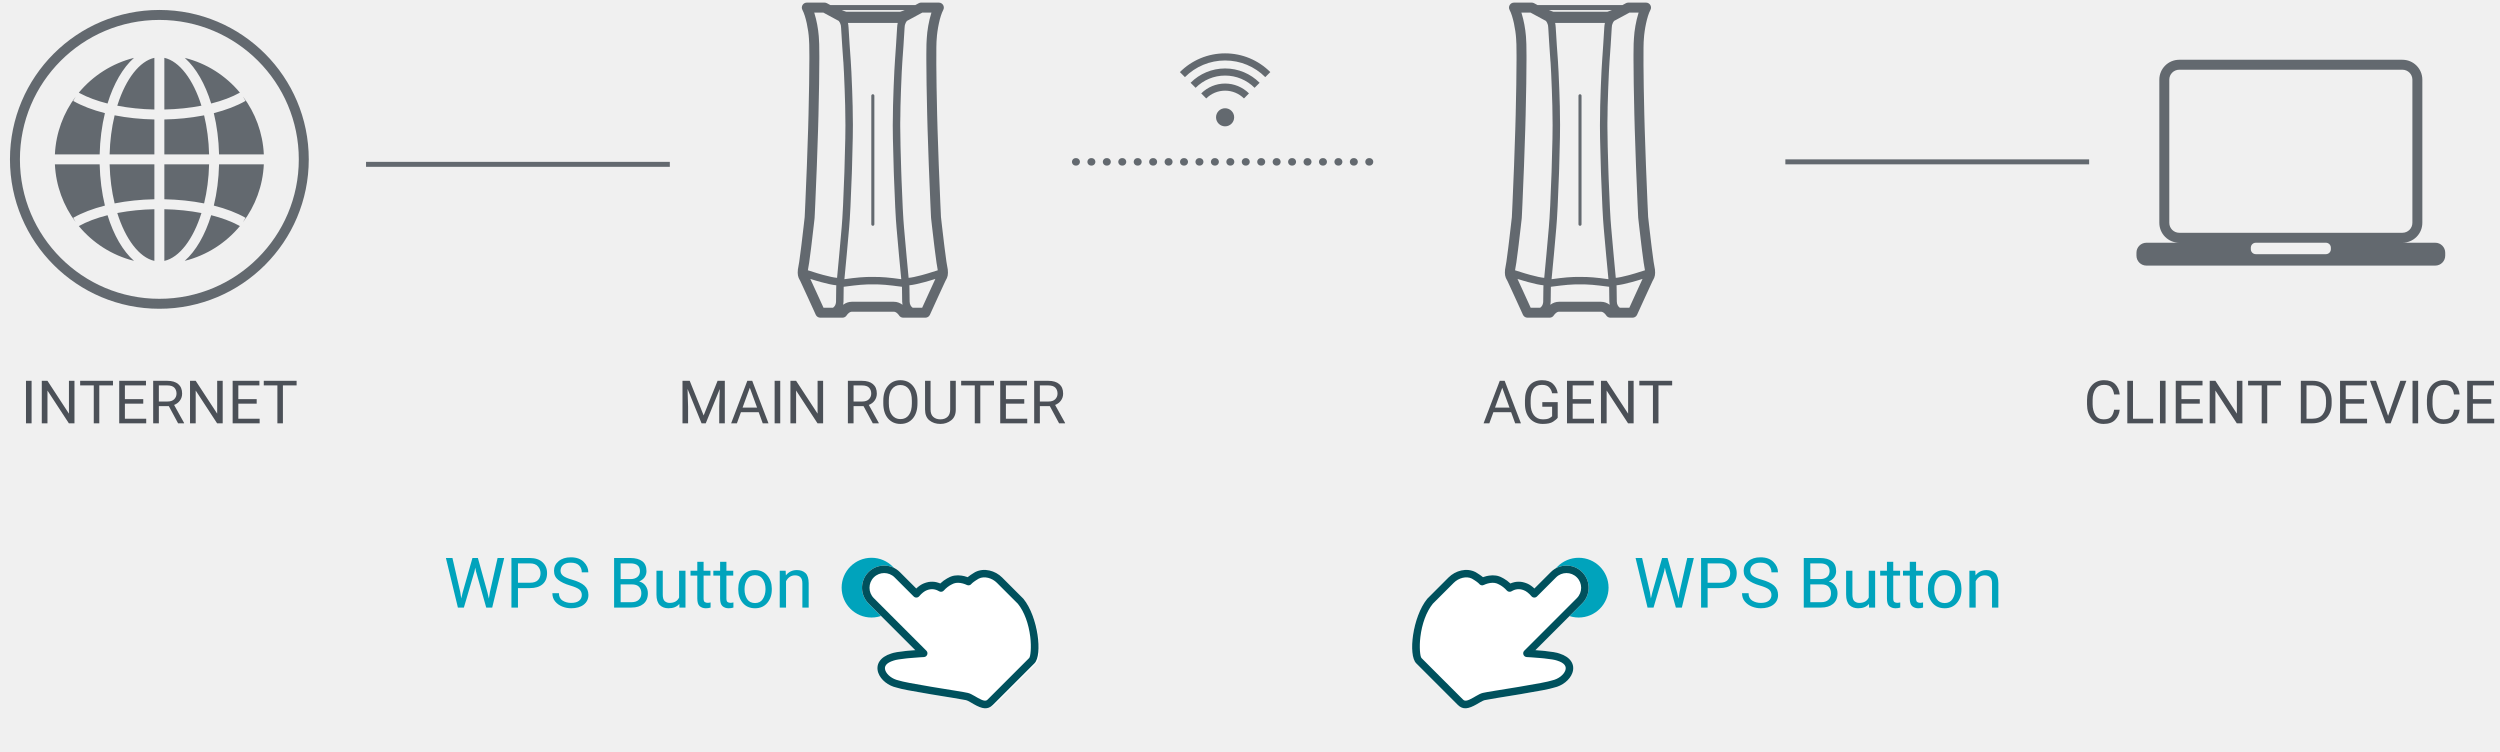
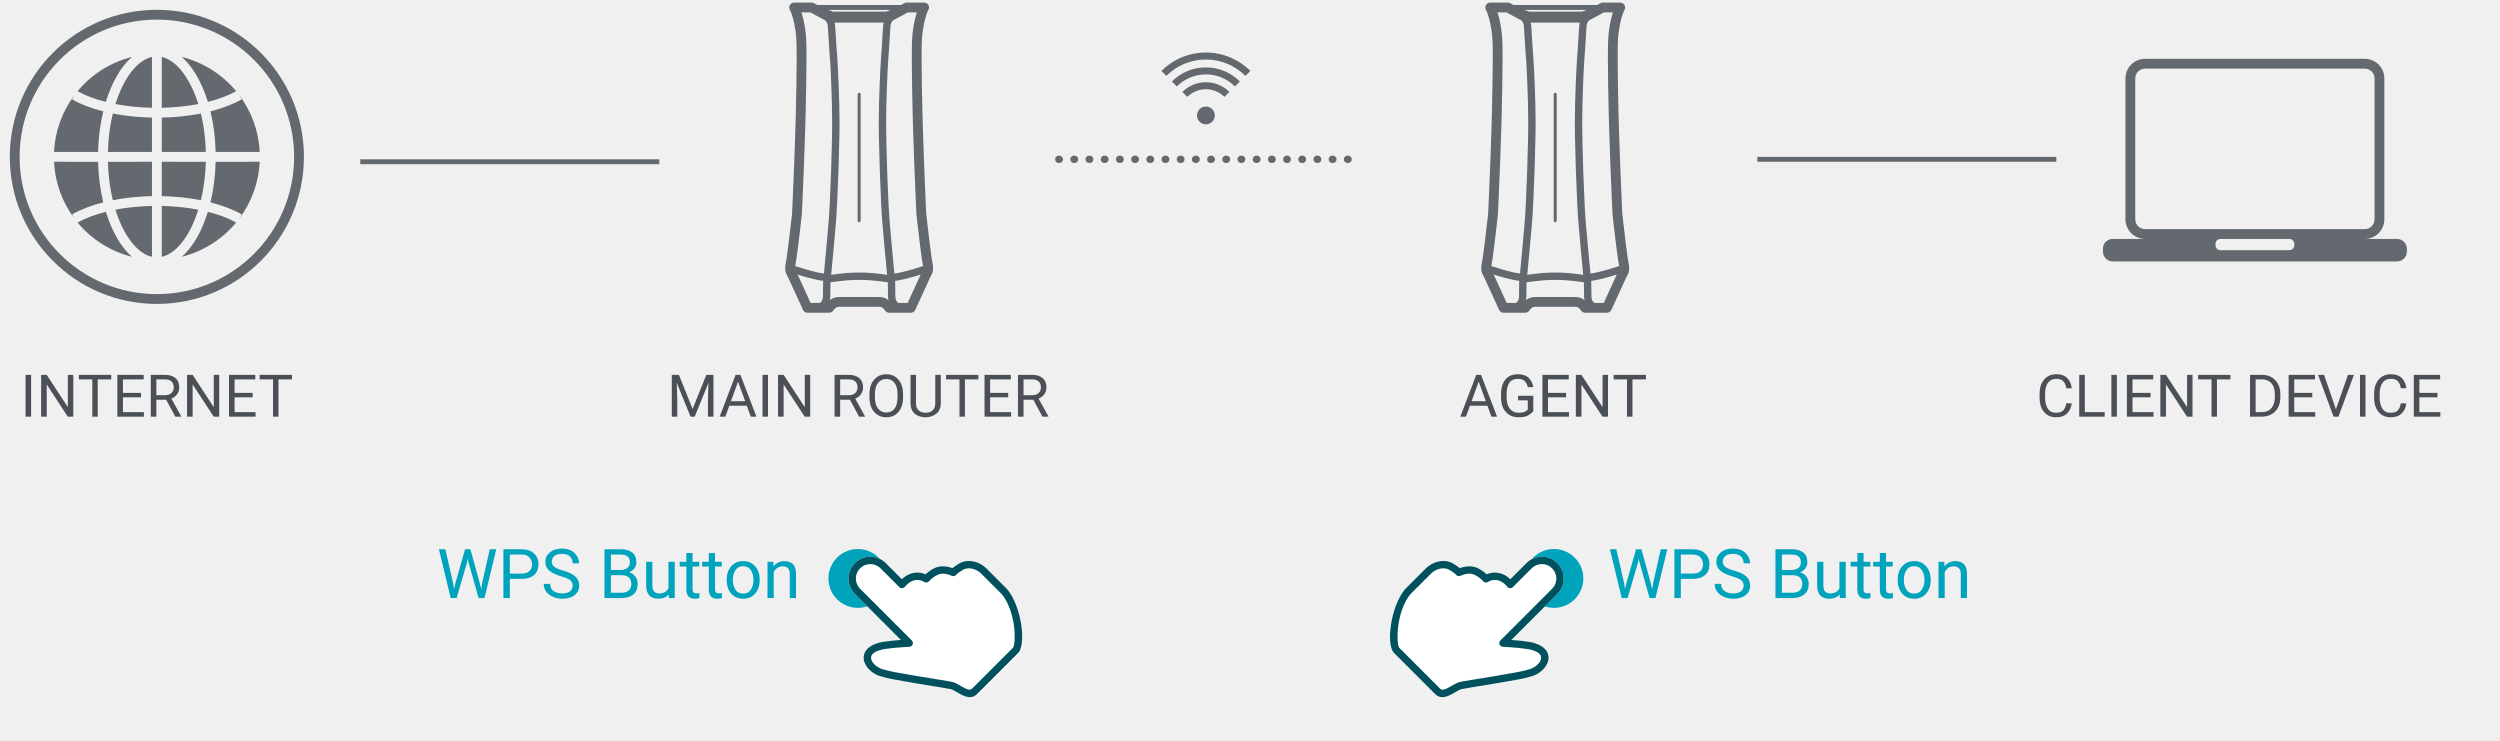
- <svg xmlns="http://www.w3.org/2000/svg" width="502px" height="151px" viewBox="0 0 502 151" version="1.1">
+ <svg xmlns="http://www.w3.org/2000/svg" width="510px" height="151px" viewBox="0 0 510 151" version="1.1">
  <g id="Setup-Wizard" stroke="none" stroke-width="1" fill="none" fill-rule="evenodd">
    <g id="00-setup-wizard_020-agent-mode_020-setup-via-wps_010-step-2" transform="translate(-469, -271)">
      <g id="content" transform="translate(270, 120)">
        <g id="pict_agent_mode_wps_client_wired" transform="translate(199, 151)">
          <text id="Client-Device" font-family="Roboto-Regular, Roboto" font-size="12" font-weight="normal" fill="#4B5057">
-             <tspan x="418.372" y="85">CLIENT DEVICE</tspan>
+             <tspan x="415.372" y="85">CLIENT DEVICE</tspan>
          </text>
          <g id="ico_notebook" transform="translate(428, 1)" fill="#63696F" fill-rule="nonzero">
            <path d="M24.963,47.741 C24.411,47.741 23.963,48.188 23.963,48.741 L23.963,49.037 C23.963,49.589 24.411,50.037 24.963,50.037 L39.037,50.037 C39.589,50.037 40.037,49.589 40.037,49.037 L40.037,48.741 C40.037,48.188 39.589,47.741 39.037,47.741 L24.963,47.741 Z M54.407,13 L9.593,13 C8.488,13 7.593,13.895 7.593,15 L7.593,43.741 C7.593,44.845 8.488,45.741 9.593,45.741 L54.407,45.741 C55.512,45.741 56.407,44.845 56.407,43.741 L56.407,15 C56.407,13.895 55.512,13 54.407,13 Z M61,47.741 C62.105,47.741 63,48.636 63,49.741 L63,50.333 C63,51.438 62.105,52.333 61,52.333 L3,52.333 C1.895,52.333 1,51.438 1,50.333 L1,49.741 C1,48.636 1.895,47.741 3,47.741 L9.593,47.741 C7.383,47.741 5.593,45.95 5.593,43.741 L5.593,15 C5.593,12.791 7.383,11 9.593,11 L54.407,11 C56.617,11 58.407,12.791 58.407,15 L58.407,43.741 C58.407,45.95 56.617,47.741 54.407,47.741 L61,47.741 Z" id="Combined-Shape" />
          </g>
          <line x1="359" y1="32.5" x2="419" y2="32.5" id="Line" stroke="#63696F" stroke-linecap="square" />
          <g id="ico_router_wreq_130be" transform="translate(143, 0)" fill="#63696F" fill-rule="nonzero">
            <path d="M22.571,0.524 C22.737,0.524 22.9,0.566 23.046,0.645 L23.746,1.023 L40.783,1.023 L41.485,0.645 C41.595,0.585 41.714,0.547 41.837,0.532 L41.961,0.524 L45.523,0.524 C46.281,0.524 46.763,1.334 46.403,2 C45.726,3.251 45.188,6.016 45.09,7.808 C44.956,8.85 44.989,15.285 45.179,23.027 C45.202,23.954 45.228,24.914 45.257,25.902 C45.326,28.234 45.41,30.694 45.507,33.231 C45.604,35.785 45.708,38.279 45.812,40.612 C45.834,41.102 45.855,41.564 45.875,41.994 L45.913,42.813 C45.931,43.201 45.944,43.472 45.946,43.553 C45.955,43.635 45.972,43.791 45.997,44.008 C46.037,44.37 46.083,44.774 46.132,45.209 C46.274,46.451 46.42,47.693 46.561,48.851 C46.599,49.166 46.637,49.471 46.673,49.766 C46.956,52.029 47.181,53.585 47.274,53.895 L47.31,54.074 C47.422,55.102 47.301,55.631 46.925,56.259 C46.878,56.338 46.861,56.367 46.843,56.405 C46.767,56.553 46.178,57.832 45.299,59.757 L45.289,59.777 C44.947,60.527 44.58,61.331 44.213,62.135 C44.006,62.591 44.006,62.591 43.859,62.912 C43.832,62.972 43.811,63.018 43.795,63.052 L43.76,63.13 C43.743,63.167 43.737,63.18 43.725,63.207 C43.563,63.563 43.207,63.792 42.815,63.792 L38.367,63.792 C38.017,63.792 37.692,63.609 37.511,63.309 C37.466,63.234 37.349,63.081 37.184,62.929 C36.946,62.71 36.707,62.594 36.485,62.594 L28.043,62.594 C27.823,62.594 27.585,62.709 27.348,62.928 C27.183,63.08 27.066,63.233 27.02,63.309 C26.84,63.609 26.515,63.792 26.164,63.792 L21.716,63.792 C21.324,63.792 20.969,63.563 20.806,63.207 C20.794,63.18 20.788,63.167 20.771,63.13 L20.736,63.052 C20.72,63.018 20.699,62.972 20.672,62.912 C20.526,62.591 20.526,62.591 20.318,62.135 C19.952,61.331 19.585,60.527 19.242,59.777 C19.237,59.767 19.237,59.767 19.233,59.757 C18.353,57.832 17.765,56.553 17.687,56.402 C17.672,56.373 17.655,56.342 17.614,56.275 L17.606,56.261 C17.23,55.636 17.109,55.104 17.218,54.077 L17.255,53.895 C17.348,53.585 17.573,52.029 17.855,49.766 C17.892,49.471 17.93,49.166 17.968,48.851 C18.109,47.693 18.254,46.451 18.396,45.209 C18.446,44.774 18.491,44.37 18.532,44.008 C18.556,43.791 18.573,43.635 18.578,43.614 C18.585,43.474 18.598,43.205 18.616,42.821 C18.646,42.18 18.68,41.449 18.716,40.639 C18.819,38.327 18.923,35.852 19.02,33.317 C19.118,30.75 19.203,28.261 19.272,25.902 C19.301,24.914 19.327,23.954 19.35,23.027 C19.457,18.7 19.515,14.751 19.52,11.926 L19.52,11.138 C19.516,9.377 19.488,8.165 19.435,7.736 C19.338,5.995 18.804,3.248 18.128,2 C17.768,1.334 18.25,0.524 19.008,0.524 L22.571,0.524 Z M19.71,56.006 L19.811,56.221 C20.083,56.808 20.503,57.724 21.052,58.926 C21.056,58.936 21.056,58.936 21.061,58.946 C21.404,59.697 21.771,60.501 22.138,61.306 C22.253,61.559 22.305,61.671 22.352,61.776 L22.359,61.792 L24.268,61.792 C24.593,61.569 24.811,61.217 24.864,60.73 L24.875,60.56 C24.88,60.14 24.88,60.14 24.893,59.187 L24.895,59.004 C24.907,58.146 24.907,58.126 24.911,57.798 C24.914,57.661 24.919,57.481 24.927,57.285 C24.183,57.218 23.152,56.995 21.886,56.65 C21.543,56.556 21.187,56.454 20.821,56.346 C20.45,56.236 20.078,56.122 19.71,56.006 Z M44.82,56.005 L44.404,56.136 C44.173,56.207 43.941,56.277 43.709,56.346 C43.343,56.454 42.987,56.556 42.644,56.65 C41.379,56.995 40.348,57.217 39.602,57.285 C39.611,57.481 39.616,57.662 39.619,57.801 C39.623,58.148 39.623,58.148 39.637,59.187 L39.639,59.366 C39.65,60.142 39.65,60.168 39.655,60.549 C39.671,61.133 39.9,61.542 40.262,61.792 L42.172,61.792 L42.179,61.776 C42.217,61.692 42.258,61.603 42.331,61.442 L42.394,61.306 C42.76,60.501 43.127,59.697 43.47,58.946 L43.48,58.926 C44.103,57.562 44.56,56.566 44.82,56.005 Z M32.372,57.106 L32.264,57.109 C32.228,57.11 32.192,57.111 32.157,57.112 L32.156,57.106 L32.072,57.104 C31.765,57.099 31.441,57.103 31.101,57.115 C30.249,57.145 29.34,57.223 28.364,57.339 C27.901,57.394 26.586,57.575 26.414,57.585 C26.414,57.674 26.412,57.754 26.411,57.821 C26.41,57.886 26.41,57.939 26.409,57.988 L26.408,58.086 C26.405,58.269 26.402,58.492 26.393,59.207 L26.391,59.386 C26.385,59.829 26.382,60.028 26.38,60.192 L26.378,60.312 C26.377,60.392 26.376,60.476 26.375,60.59 C26.369,60.803 26.346,61.005 26.308,61.196 C26.813,60.82 27.392,60.594 28.043,60.594 L36.485,60.594 C37.138,60.594 37.718,60.82 38.224,61.197 C38.185,61.003 38.161,60.797 38.155,60.58 C38.154,60.496 38.153,60.429 38.153,60.367 L38.15,60.19 C38.148,60.008 38.145,59.779 38.137,59.207 L38.135,59.024 C38.124,58.166 38.123,58.146 38.119,57.824 C38.118,57.756 38.116,57.675 38.113,57.585 L38.127,57.586 C38.008,57.584 36.64,57.395 36.166,57.339 C35.19,57.223 34.281,57.145 33.429,57.115 C33.058,57.102 32.705,57.099 32.372,57.106 Z M37.267,4.605 L27.261,4.605 L27.278,4.659 C27.296,4.731 27.311,4.811 27.325,4.9 L27.344,5.041 C27.368,5.224 27.382,5.402 27.39,5.527 C27.393,5.58 27.393,5.58 27.408,5.816 C27.427,6.131 27.427,6.131 27.454,6.577 C27.502,7.364 27.551,8.151 27.598,8.886 C27.606,9.017 27.606,9.017 27.614,9.148 C27.719,10.796 27.809,12.087 27.832,12.228 C27.908,13.205 28.013,15.457 28.097,17.697 L28.126,18.485 C28.2,20.574 28.251,22.518 28.237,23.244 C28.308,25.035 28.224,29.388 28.08,33.847 L28.046,34.877 C27.887,39.509 27.671,44.052 27.504,45.752 C27.463,46.209 27.409,46.82 27.345,47.543 C27.237,48.765 27.129,49.965 27.028,51.089 C27.016,51.212 27.016,51.212 27.005,51.335 C26.783,53.783 26.639,55.327 26.557,56.062 C26.918,56.014 27.738,55.903 28.187,55.849 C29.201,55.729 30.149,55.647 31.049,55.616 C31.475,55.601 31.882,55.598 32.267,55.608 L32.103,55.613 C32.535,55.598 32.995,55.599 33.482,55.616 C34.381,55.647 35.329,55.729 36.343,55.849 C36.793,55.903 37.613,56.014 37.975,56.062 C37.891,55.33 37.747,53.785 37.525,51.335 C37.514,51.212 37.514,51.212 37.503,51.089 C37.401,49.965 37.294,48.765 37.185,47.543 C37.121,46.82 37.067,46.209 37.027,45.76 C36.866,44.119 36.659,39.844 36.503,35.397 L36.467,34.369 C36.313,29.738 36.22,25.126 36.293,23.288 C36.278,22.495 36.337,20.337 36.42,18.087 L36.45,17.291 C36.534,15.168 36.634,13.096 36.712,12.133 C36.721,12.087 36.811,10.796 36.916,9.148 C36.918,9.116 36.92,9.091 36.921,9.071 L36.928,8.964 L36.933,8.886 C36.979,8.151 37.028,7.364 37.076,6.577 C37.103,6.131 37.103,6.131 37.123,5.816 C37.137,5.58 37.137,5.58 37.14,5.526 C37.148,5.402 37.163,5.224 37.186,5.041 C37.208,4.866 37.232,4.726 37.267,4.605 Z M44.038,2.524 L42.212,2.524 L39.1,4.207 C38.921,4.437 38.799,4.679 38.738,4.93 L38.699,5.046 C38.706,5.031 38.688,5.12 38.674,5.23 C38.656,5.375 38.643,5.525 38.637,5.618 C38.634,5.67 38.634,5.67 38.62,5.907 C38.601,6.222 38.601,6.222 38.573,6.669 C38.525,7.457 38.476,8.245 38.43,8.981 C38.427,9.014 38.426,9.038 38.425,9.059 L38.418,9.166 L38.413,9.244 C38.282,11.298 38.214,12.277 38.194,12.344 C38.122,13.27 38.022,15.392 37.94,17.548 L37.91,18.356 C37.833,20.503 37.779,22.539 37.792,23.303 C37.779,23.645 37.771,24.085 37.768,24.603 L37.768,25.437 C37.777,27.71 37.856,31.011 37.967,34.319 L38.002,35.341 L38.032,36.168 C38.183,40.282 38.372,44.107 38.521,45.62 C38.561,46.077 38.615,46.687 38.679,47.411 C38.788,48.632 38.895,49.831 38.997,50.953 C39.008,51.077 39.008,51.077 39.019,51.2 C39.212,53.33 39.374,55.055 39.449,55.792 C40.026,55.743 40.89,55.563 41.954,55.282 L42.249,55.202 C42.581,55.112 42.927,55.013 43.283,54.908 C43.962,54.707 44.646,54.491 45.301,54.276 L45.307,54.273 L45.296,54.22 C45.162,53.601 44.975,52.29 44.728,50.33 L44.689,50.013 C44.652,49.717 44.614,49.41 44.575,49.093 C44.434,47.929 44.287,46.682 44.145,45.435 C44.095,44.999 44.05,44.594 44.009,44.23 C43.985,44.012 43.967,43.856 43.953,43.712 C43.946,43.569 43.933,43.296 43.915,42.907 C43.884,42.259 43.851,41.519 43.814,40.701 C43.71,38.364 43.606,35.866 43.508,33.307 C43.411,30.765 43.327,28.299 43.258,25.961 C43.229,24.969 43.202,24.007 43.179,23.076 C43.073,18.758 43.015,14.888 43.009,12.08 L43.008,11.015 C43.013,9.255 43.043,8.056 43.099,7.627 C43.176,6.191 43.503,4.218 44,2.641 L44.038,2.524 Z M22.319,2.524 L20.493,2.524 L20.529,2.634 C20.986,4.081 21.298,5.854 21.404,7.222 L21.426,7.556 C21.486,8.038 21.518,9.363 21.521,11.281 L21.521,11.819 C21.518,14.671 21.459,18.656 21.349,23.076 C21.326,24.007 21.3,24.969 21.271,25.961 C21.202,28.326 21.116,30.821 21.018,33.393 C20.921,35.933 20.818,38.412 20.714,40.729 C20.677,41.54 20.644,42.273 20.613,42.915 C20.595,43.301 20.582,43.57 20.57,43.772 C20.561,43.856 20.544,44.012 20.52,44.23 C20.479,44.594 20.433,44.999 20.383,45.435 C20.241,46.682 20.095,47.929 19.953,49.093 C19.915,49.41 19.877,49.717 19.84,50.013 C19.566,52.21 19.363,53.648 19.221,54.274 C19.884,54.491 20.568,54.707 21.247,54.908 C21.603,55.013 21.949,55.112 22.281,55.202 C23.482,55.53 24.453,55.738 25.081,55.792 C25.156,55.051 25.319,53.328 25.511,51.2 C25.523,51.077 25.523,51.077 25.534,50.953 C25.635,49.831 25.743,48.632 25.851,47.411 C25.915,46.687 25.969,46.077 26.01,45.613 C26.346,42.207 26.885,27.019 26.738,23.26 C26.766,21.68 26.489,14.311 26.35,12.44 C26.347,12.425 26.344,12.405 26.34,12.378 L26.329,12.279 C26.29,11.904 26.225,10.941 26.117,9.244 C26.109,9.112 26.109,9.112 26.101,8.981 L26.029,7.844 C26.005,7.457 25.981,7.063 25.957,6.669 C25.93,6.222 25.93,6.222 25.91,5.907 C25.896,5.67 25.896,5.67 25.893,5.619 C25.887,5.525 25.875,5.375 25.856,5.23 C25.842,5.12 25.825,5.031 25.831,5.046 L25.793,4.93 C25.731,4.68 25.61,4.437 25.431,4.208 L22.319,2.524 Z M32.265,18.919 C32.433,18.919 32.573,19.057 32.573,19.225 L32.573,45.032 C32.573,45.178 32.47,45.3 32.335,45.332 L32.265,45.34 C32.097,45.34 31.957,45.202 31.957,45.032 L31.957,19.225 C31.957,19.057 32.097,18.919 32.265,18.919 Z M38.677,2.023 L26.023,2.023 L26.157,2.076 C26.244,2.11 26.32,2.139 26.375,2.16 L26.441,2.185 C26.555,2.228 26.655,2.264 26.735,2.292 L26.871,2.337 C26.925,2.354 26.957,2.362 26.963,2.362 L37.737,2.362 C37.753,2.362 37.955,2.3 38.259,2.185 C38.307,2.167 38.412,2.126 38.543,2.076 L38.677,2.023 Z" id="Combined-Shape" />
          </g>
          <text id="Main-Router" font-family="Roboto-Regular, Roboto" font-size="12" font-weight="normal" fill="#4B5057">
            <tspan x="136.059" y="85">MAIN ROUTER</tspan>
          </text>
          <text id="Agent-(WNRFQQ-112BE)" font-family="Roboto-Regular, Roboto" font-size="12" font-weight="normal" fill="#4B5057">
            <tspan x="297.731" y="85">AGENT</tspan>
          </text>
          <g id="Group-7" transform="translate(89, 109)" fill="#00A3BC">
            <g id="ico_wps_button" transform="translate(80, 3)">
              <rect id="Rectangle" x="0" y="0" width="12" height="12" rx="6" />
            </g>
            <text id="WPS-Button" font-family="Roboto-Medium, Roboto" font-size="14" font-weight="400">
              <tspan x="0.119" y="13">WPS Button</tspan>
            </text>
          </g>
          <g id="Group-7" transform="translate(311, 109)" fill="#00A3BC">
            <g id="ico_wps_button" transform="translate(0, 3)">
              <rect id="Rectangle" x="0" y="0" width="12" height="12" rx="6" />
            </g>
            <text id="WPS-Button" font-family="Roboto-Medium, Roboto" font-size="14" font-weight="400">
              <tspan x="17" y="13">WPS Button</tspan>
            </text>
          </g>
          <g id="ico_hand_right" transform="translate(165, 102)">
            <path d="M26.243,10.7 C26.243,8.657 24.587,7 22.543,7 C20.5,7 18.844,8.657 18.844,10.7 L18.844,25.624 C18.844,25.624 15.181,22.309 13.89,21.713 C10.053,19.701 9.159,23.761 10.748,26.22 C11.766,28.231 18.148,36.748 18.844,37.891 C19.539,39.033 19.452,42.013 21.327,42.013 L33.147,42.013 C34.525,42.013 39.479,37.021 40,31.956 L40,26.003 C40,24.531 39.181,22.669 37.46,22.105 C35.903,21.7 35.381,21.8 35.381,21.8 C35.381,21.8 34.708,19.609 32.886,19.118 C32.104,18.845 31.259,18.77 30.564,18.813 C30.365,18 29.844,16.982 28.578,16.433 C27.907,16.113 26.963,16.063 26.243,16.128 C26.243,15.244 26.243,10.7 26.243,10.7 Z" id="Stroke-1" fill="#FFFFFF" transform="translate(25, 24.5063) rotate(-45) translate(-25, -24.5063)" />
            <g id="Group" fill-rule="nonzero">
              <path d="M21.59,5.79 C24.047,5.79 26.039,7.782 26.039,10.24 L26.039,14.895 L26.1,14.896 C26.68,14.917 27.236,15.011 27.699,15.189 L27.922,15.284 C29.018,15.76 29.739,16.559 30.131,17.529 L30.156,17.594 L30.221,17.595 C30.772,17.613 31.327,17.695 31.831,17.839 L32.127,17.933 C33.019,18.174 33.739,18.736 34.306,19.505 C34.551,19.838 34.743,20.169 34.887,20.47 L34.942,20.591 L35.057,20.601 C35.427,20.639 35.896,20.722 36.482,20.866 L36.74,20.932 C38.636,21.553 39.796,23.543 39.796,25.542 L39.792,31.573 C39.314,36.218 34.54,42.302 32.193,42.302 L20.373,42.302 C18.914,42.302 18.282,41.357 17.772,39.468 C17.746,39.37 17.655,39.025 17.63,38.929 L17.627,38.92 L17.625,38.907 L17.58,38.741 C17.448,38.256 17.354,37.993 17.249,37.82 C17.103,37.58 16.651,36.938 15.803,35.758 C15.808,35.765 15.203,34.927 14.555,34.028 L14.312,33.689 C13.865,33.069 13.431,32.466 13.195,32.136 C13.172,32.104 13.155,32.081 13.141,32.061 L13.067,31.958 L13.013,31.882 C10.857,28.867 9.568,26.973 9.165,26.167 C8.244,24.742 8.026,22.84 8.652,21.51 C9.418,19.883 11.176,19.483 13.25,20.572 C13.785,20.818 14.597,21.403 15.663,22.266 C15.79,22.369 15.92,22.475 16.052,22.584 C16.588,23.027 17.141,23.501 17.68,23.974 L17.139,23.504 L17.14,10.24 C17.14,7.852 19.02,5.904 21.38,5.795 L21.59,5.79 Z" id="Stroke-1" fill="#FFFFFF" transform="translate(24.0461, 24.0461) rotate(-45) translate(-24.0461, -24.0461)" />
              <path d="M21.59,5.79 C24.047,5.79 26.039,7.782 26.039,10.24 L26.039,14.895 L26.1,14.896 C26.68,14.917 27.236,15.011 27.699,15.189 L27.922,15.284 C29.018,15.76 29.739,16.559 30.131,17.529 L30.156,17.594 L30.221,17.595 C30.772,17.613 31.327,17.695 31.831,17.839 L32.127,17.933 C33.019,18.174 33.739,18.736 34.306,19.505 C34.551,19.838 34.743,20.169 34.887,20.47 L34.942,20.591 L35.057,20.601 C35.427,20.639 35.896,20.722 36.482,20.866 L36.74,20.932 C38.636,21.553 39.796,23.543 39.796,25.542 L39.792,31.573 C39.314,36.218 34.54,42.302 32.193,42.302 L20.373,42.302 C18.914,42.302 18.282,41.357 17.772,39.468 C17.746,39.37 17.655,39.025 17.63,38.929 L17.627,38.92 L17.625,38.907 L17.58,38.741 C17.448,38.256 17.354,37.993 17.249,37.82 C17.103,37.58 16.651,36.938 15.803,35.758 C15.808,35.765 15.203,34.927 14.555,34.028 L14.312,33.689 C13.865,33.069 13.431,32.466 13.195,32.136 C13.172,32.104 13.155,32.081 13.141,32.061 L13.067,31.958 L13.013,31.882 C10.857,28.867 9.568,26.973 9.165,26.167 C8.244,24.742 8.026,22.84 8.652,21.51 C9.418,19.883 11.176,19.483 13.25,20.572 C13.785,20.818 14.597,21.403 15.663,22.266 C15.79,22.369 15.92,22.475 16.052,22.584 C16.588,23.027 17.141,23.501 17.68,23.974 L17.139,23.504 L17.14,10.24 C17.14,7.852 19.02,5.904 21.38,5.795 L21.59,5.79 Z M19.092,38.591 C19.126,38.719 19.198,38.995 19.22,39.077 C19.565,40.353 19.865,40.802 20.373,40.802 L32.193,40.802 C32.595,40.802 34.072,39.59 35.351,37.961 C36.97,35.897 38.08,33.554 38.296,31.496 L38.296,25.542 C38.296,24.141 37.488,22.756 36.318,22.37 C35.366,22.123 34.796,22.058 34.538,22.081 C34.536,22.082 34.536,22.082 34.568,22.076 C34.192,22.148 33.823,21.925 33.711,21.56 C33.693,21.501 33.647,21.378 33.573,21.213 C33.447,20.933 33.288,20.653 33.098,20.395 C32.717,19.878 32.263,19.524 31.685,19.366 C31.06,19.147 30.33,19.06 29.656,19.101 C29.294,19.123 28.968,18.883 28.882,18.531 C28.678,17.698 28.189,17.035 27.301,16.649 C26.843,16.431 26.087,16.349 25.356,16.414 C24.917,16.454 24.539,16.108 24.539,15.667 L24.539,10.24 C24.539,8.611 23.219,7.29 21.59,7.29 C19.96,7.29 18.64,8.61 18.64,10.24 L18.64,25.163 C18.64,25.814 17.869,26.156 17.386,25.72 C17.251,25.597 17.009,25.381 16.691,25.102 C16.162,24.637 15.619,24.173 15.096,23.741 C14.968,23.634 14.842,23.531 14.719,23.432 C13.754,22.65 13.002,22.109 12.588,21.917 C11.182,21.18 10.38,21.363 10.009,22.149 C9.616,22.984 9.772,24.343 10.464,25.421 C10.855,26.194 12.141,28.084 14.233,31.01 C14.256,31.041 14.273,31.065 14.287,31.085 L14.361,31.188 L14.414,31.263 C15.036,32.131 17.029,34.894 17.021,34.882 C17.904,36.111 18.354,36.751 18.53,37.04 C18.752,37.404 18.884,37.797 19.083,38.553 L19.075,38.528 L19.081,38.55 L19.092,38.591 Z" id="Stroke-1" fill="#00515D" transform="translate(24.0461, 24.0461) rotate(-45) translate(-24.0461, -24.0461)" />
            </g>
          </g>
          <g id="ico_hand_left" transform="translate(277, 102)" fill-rule="nonzero">
            <g id="Group" transform="translate(26.0461, 24.0461) scale(-1, 1) translate(-26.0461, -24.0461)translate(2, 0)">
              <path d="M21.59,5.79 C24.047,5.79 26.039,7.782 26.039,10.24 L26.039,14.895 L26.1,14.896 C26.68,14.917 27.236,15.011 27.699,15.189 L27.922,15.284 C29.018,15.76 29.739,16.559 30.131,17.529 L30.156,17.594 L30.221,17.595 C30.772,17.613 31.327,17.695 31.831,17.839 L32.127,17.933 C33.019,18.174 33.739,18.736 34.306,19.505 C34.551,19.838 34.743,20.169 34.887,20.47 L34.942,20.591 L35.057,20.601 C35.427,20.639 35.896,20.722 36.482,20.866 L36.74,20.932 C38.636,21.553 39.796,23.543 39.796,25.542 L39.792,31.573 C39.314,36.218 34.54,42.302 32.193,42.302 L20.373,42.302 C18.914,42.302 18.282,41.357 17.772,39.468 C17.746,39.37 17.655,39.025 17.63,38.929 L17.627,38.92 L17.625,38.907 L17.58,38.741 C17.448,38.256 17.354,37.993 17.249,37.82 C17.103,37.58 16.651,36.938 15.803,35.758 C15.808,35.765 15.203,34.927 14.555,34.028 L14.312,33.689 C13.865,33.069 13.431,32.466 13.195,32.136 C13.172,32.104 13.155,32.081 13.141,32.061 L13.067,31.958 L13.013,31.882 C10.857,28.867 9.568,26.973 9.165,26.167 C8.244,24.742 8.026,22.84 8.652,21.51 C9.418,19.883 11.176,19.483 13.25,20.572 C13.785,20.818 14.597,21.403 15.663,22.266 C15.79,22.369 15.92,22.475 16.052,22.584 C16.588,23.027 17.141,23.501 17.68,23.974 L17.139,23.504 L17.14,10.24 C17.14,7.852 19.02,5.904 21.38,5.795 L21.59,5.79 Z" id="Stroke-1" fill="#FFFFFF" transform="translate(24.0461, 24.0461) rotate(-45) translate(-24.0461, -24.0461)" />
              <path d="M21.59,5.79 C24.047,5.79 26.039,7.782 26.039,10.24 L26.039,14.895 L26.1,14.896 C26.68,14.917 27.236,15.011 27.699,15.189 L27.922,15.284 C29.018,15.76 29.739,16.559 30.131,17.529 L30.156,17.594 L30.221,17.595 C30.772,17.613 31.327,17.695 31.831,17.839 L32.127,17.933 C33.019,18.174 33.739,18.736 34.306,19.505 C34.551,19.838 34.743,20.169 34.887,20.47 L34.942,20.591 L35.057,20.601 C35.427,20.639 35.896,20.722 36.482,20.866 L36.74,20.932 C38.636,21.553 39.796,23.543 39.796,25.542 L39.792,31.573 C39.314,36.218 34.54,42.302 32.193,42.302 L20.373,42.302 C18.914,42.302 18.282,41.357 17.772,39.468 C17.746,39.37 17.655,39.025 17.63,38.929 L17.627,38.92 L17.625,38.907 L17.58,38.741 C17.448,38.256 17.354,37.993 17.249,37.82 C17.103,37.58 16.651,36.938 15.803,35.758 C15.808,35.765 15.203,34.927 14.555,34.028 L14.312,33.689 C13.865,33.069 13.431,32.466 13.195,32.136 C13.172,32.104 13.155,32.081 13.141,32.061 L13.067,31.958 L13.013,31.882 C10.857,28.867 9.568,26.973 9.165,26.167 C8.244,24.742 8.026,22.84 8.652,21.51 C9.418,19.883 11.176,19.483 13.25,20.572 C13.785,20.818 14.597,21.403 15.663,22.266 C15.79,22.369 15.92,22.475 16.052,22.584 C16.588,23.027 17.141,23.501 17.68,23.974 L17.139,23.504 L17.14,10.24 C17.14,7.852 19.02,5.904 21.38,5.795 L21.59,5.79 Z M19.092,38.591 C19.126,38.719 19.198,38.995 19.22,39.077 C19.565,40.353 19.865,40.802 20.373,40.802 L32.193,40.802 C32.595,40.802 34.072,39.59 35.351,37.961 C36.97,35.897 38.08,33.554 38.296,31.496 L38.296,25.542 C38.296,24.141 37.488,22.756 36.318,22.37 C35.366,22.123 34.796,22.058 34.538,22.081 C34.536,22.082 34.536,22.082 34.568,22.076 C34.192,22.148 33.823,21.925 33.711,21.56 C33.693,21.501 33.647,21.378 33.573,21.213 C33.447,20.933 33.288,20.653 33.098,20.395 C32.717,19.878 32.263,19.524 31.685,19.366 C31.06,19.147 30.33,19.06 29.656,19.101 C29.294,19.123 28.968,18.883 28.882,18.531 C28.678,17.698 28.189,17.035 27.301,16.649 C26.843,16.431 26.087,16.349 25.356,16.414 C24.917,16.454 24.539,16.108 24.539,15.667 L24.539,10.24 C24.539,8.611 23.219,7.29 21.59,7.29 C19.96,7.29 18.64,8.61 18.64,10.24 L18.64,25.163 C18.64,25.814 17.869,26.156 17.386,25.72 C17.251,25.597 17.009,25.381 16.691,25.102 C16.162,24.637 15.619,24.173 15.096,23.741 C14.968,23.634 14.842,23.531 14.719,23.432 C13.754,22.65 13.002,22.109 12.588,21.917 C11.182,21.18 10.38,21.363 10.009,22.149 C9.616,22.984 9.772,24.343 10.464,25.421 C10.855,26.194 12.141,28.084 14.233,31.01 C14.256,31.041 14.273,31.065 14.287,31.085 L14.361,31.188 L14.414,31.263 C15.036,32.131 17.029,34.894 17.021,34.882 C17.904,36.111 18.354,36.751 18.53,37.04 C18.752,37.404 18.884,37.797 19.083,38.553 L19.075,38.528 L19.081,38.55 L19.092,38.591 Z" id="Stroke-1" fill="#00515D" transform="translate(24.0461, 24.0461) rotate(-45) translate(-24.0461, -24.0461)" />
            </g>
          </g>
          <g id="ico_router_wreq_130be" transform="translate(285, 0)" fill="#63696F" fill-rule="nonzero">
            <path d="M22.571,0.524 C22.737,0.524 22.9,0.566 23.046,0.645 L23.746,1.023 L40.783,1.023 L41.485,0.645 C41.595,0.585 41.714,0.547 41.837,0.532 L41.961,0.524 L45.523,0.524 C46.281,0.524 46.763,1.334 46.403,2 C45.726,3.251 45.188,6.016 45.09,7.808 C44.956,8.85 44.989,15.285 45.179,23.027 C45.202,23.954 45.228,24.914 45.257,25.902 C45.326,28.234 45.41,30.694 45.507,33.231 C45.604,35.785 45.708,38.279 45.812,40.612 C45.834,41.102 45.855,41.564 45.875,41.994 L45.913,42.813 C45.931,43.201 45.944,43.472 45.946,43.553 C45.955,43.635 45.972,43.791 45.997,44.008 C46.037,44.37 46.083,44.774 46.132,45.209 C46.274,46.451 46.42,47.693 46.561,48.851 C46.599,49.166 46.637,49.471 46.673,49.766 C46.956,52.029 47.181,53.585 47.274,53.895 L47.31,54.074 C47.422,55.102 47.301,55.631 46.925,56.259 C46.878,56.338 46.861,56.367 46.843,56.405 C46.767,56.553 46.178,57.832 45.299,59.757 L45.289,59.777 C44.947,60.527 44.58,61.331 44.213,62.135 C44.006,62.591 44.006,62.591 43.859,62.912 C43.832,62.972 43.811,63.018 43.795,63.052 L43.76,63.13 C43.743,63.167 43.737,63.18 43.725,63.207 C43.563,63.563 43.207,63.792 42.815,63.792 L38.367,63.792 C38.017,63.792 37.692,63.609 37.511,63.309 C37.466,63.234 37.349,63.081 37.184,62.929 C36.946,62.71 36.707,62.594 36.485,62.594 L28.043,62.594 C27.823,62.594 27.585,62.709 27.348,62.928 C27.183,63.08 27.066,63.233 27.02,63.309 C26.84,63.609 26.515,63.792 26.164,63.792 L21.716,63.792 C21.324,63.792 20.969,63.563 20.806,63.207 C20.794,63.18 20.788,63.167 20.771,63.13 L20.736,63.052 C20.72,63.018 20.699,62.972 20.672,62.912 C20.526,62.591 20.526,62.591 20.318,62.135 C19.952,61.331 19.585,60.527 19.242,59.777 C19.237,59.767 19.237,59.767 19.233,59.757 C18.353,57.832 17.765,56.553 17.687,56.402 C17.672,56.373 17.655,56.342 17.614,56.275 L17.606,56.261 C17.23,55.636 17.109,55.104 17.218,54.077 L17.255,53.895 C17.348,53.585 17.573,52.029 17.855,49.766 C17.892,49.471 17.93,49.166 17.968,48.851 C18.109,47.693 18.254,46.451 18.396,45.209 C18.446,44.774 18.491,44.37 18.532,44.008 C18.556,43.791 18.573,43.635 18.578,43.614 C18.585,43.474 18.598,43.205 18.616,42.821 C18.646,42.18 18.68,41.449 18.716,40.639 C18.819,38.327 18.923,35.852 19.02,33.317 C19.118,30.75 19.203,28.261 19.272,25.902 C19.301,24.914 19.327,23.954 19.35,23.027 C19.457,18.7 19.515,14.751 19.52,11.926 L19.52,11.138 C19.516,9.377 19.488,8.165 19.435,7.736 C19.338,5.995 18.804,3.248 18.128,2 C17.768,1.334 18.25,0.524 19.008,0.524 L22.571,0.524 Z M19.71,56.006 L19.811,56.221 C20.083,56.808 20.503,57.724 21.052,58.926 C21.056,58.936 21.056,58.936 21.061,58.946 C21.404,59.697 21.771,60.501 22.138,61.306 C22.253,61.559 22.305,61.671 22.352,61.776 L22.359,61.792 L24.268,61.792 C24.593,61.569 24.811,61.217 24.864,60.73 L24.875,60.56 C24.88,60.14 24.88,60.14 24.893,59.187 L24.895,59.004 C24.907,58.146 24.907,58.126 24.911,57.798 C24.914,57.661 24.919,57.481 24.927,57.285 C24.183,57.218 23.152,56.995 21.886,56.65 C21.543,56.556 21.187,56.454 20.821,56.346 C20.45,56.236 20.078,56.122 19.71,56.006 Z M44.82,56.005 L44.404,56.136 C44.173,56.207 43.941,56.277 43.709,56.346 C43.343,56.454 42.987,56.556 42.644,56.65 C41.379,56.995 40.348,57.217 39.602,57.285 C39.611,57.481 39.616,57.662 39.619,57.801 C39.623,58.148 39.623,58.148 39.637,59.187 L39.639,59.366 C39.65,60.142 39.65,60.168 39.655,60.549 C39.671,61.133 39.9,61.542 40.262,61.792 L42.172,61.792 L42.179,61.776 C42.217,61.692 42.258,61.603 42.331,61.442 L42.394,61.306 C42.76,60.501 43.127,59.697 43.47,58.946 L43.48,58.926 C44.103,57.562 44.56,56.566 44.82,56.005 Z M32.372,57.106 L32.264,57.109 C32.228,57.11 32.192,57.111 32.157,57.112 L32.156,57.106 L32.072,57.104 C31.765,57.099 31.441,57.103 31.101,57.115 C30.249,57.145 29.34,57.223 28.364,57.339 C27.901,57.394 26.586,57.575 26.414,57.585 C26.414,57.674 26.412,57.754 26.411,57.821 C26.41,57.886 26.41,57.939 26.409,57.988 L26.408,58.086 C26.405,58.269 26.402,58.492 26.393,59.207 L26.391,59.386 C26.385,59.829 26.382,60.028 26.38,60.192 L26.378,60.312 C26.377,60.392 26.376,60.476 26.375,60.59 C26.369,60.803 26.346,61.005 26.308,61.196 C26.813,60.82 27.392,60.594 28.043,60.594 L36.485,60.594 C37.138,60.594 37.718,60.82 38.224,61.197 C38.185,61.003 38.161,60.797 38.155,60.58 C38.154,60.496 38.153,60.429 38.153,60.367 L38.15,60.19 C38.148,60.008 38.145,59.779 38.137,59.207 L38.135,59.024 C38.124,58.166 38.123,58.146 38.119,57.824 C38.118,57.756 38.116,57.675 38.113,57.585 L38.127,57.586 C38.008,57.584 36.64,57.395 36.166,57.339 C35.19,57.223 34.281,57.145 33.429,57.115 C33.058,57.102 32.705,57.099 32.372,57.106 Z M37.267,4.605 L27.261,4.605 L27.278,4.659 C27.296,4.731 27.311,4.811 27.325,4.9 L27.344,5.041 C27.368,5.224 27.382,5.402 27.39,5.527 C27.393,5.58 27.393,5.58 27.408,5.816 C27.427,6.131 27.427,6.131 27.454,6.577 C27.502,7.364 27.551,8.151 27.598,8.886 C27.606,9.017 27.606,9.017 27.614,9.148 C27.719,10.796 27.809,12.087 27.832,12.228 C27.908,13.205 28.013,15.457 28.097,17.697 L28.126,18.485 C28.2,20.574 28.251,22.518 28.237,23.244 C28.308,25.035 28.224,29.388 28.08,33.847 L28.046,34.877 C27.887,39.509 27.671,44.052 27.504,45.752 C27.463,46.209 27.409,46.82 27.345,47.543 C27.237,48.765 27.129,49.965 27.028,51.089 C27.016,51.212 27.016,51.212 27.005,51.335 C26.783,53.783 26.639,55.327 26.557,56.062 C26.918,56.014 27.738,55.903 28.187,55.849 C29.201,55.729 30.149,55.647 31.049,55.616 C31.475,55.601 31.882,55.598 32.267,55.608 L32.103,55.613 C32.535,55.598 32.995,55.599 33.482,55.616 C34.381,55.647 35.329,55.729 36.343,55.849 C36.793,55.903 37.613,56.014 37.975,56.062 C37.891,55.33 37.747,53.785 37.525,51.335 C37.514,51.212 37.514,51.212 37.503,51.089 C37.401,49.965 37.294,48.765 37.185,47.543 C37.121,46.82 37.067,46.209 37.027,45.76 C36.866,44.119 36.659,39.844 36.503,35.397 L36.467,34.369 C36.313,29.738 36.22,25.126 36.293,23.288 C36.278,22.495 36.337,20.337 36.42,18.087 L36.45,17.291 C36.534,15.168 36.634,13.096 36.712,12.133 C36.721,12.087 36.811,10.796 36.916,9.148 C36.918,9.116 36.92,9.091 36.921,9.071 L36.928,8.964 L36.933,8.886 C36.979,8.151 37.028,7.364 37.076,6.577 C37.103,6.131 37.103,6.131 37.123,5.816 C37.137,5.58 37.137,5.58 37.14,5.526 C37.148,5.402 37.163,5.224 37.186,5.041 C37.208,4.866 37.232,4.726 37.267,4.605 Z M44.038,2.524 L42.212,2.524 L39.1,4.207 C38.921,4.437 38.799,4.679 38.738,4.93 L38.699,5.046 C38.706,5.031 38.688,5.12 38.674,5.23 C38.656,5.375 38.643,5.525 38.637,5.618 C38.634,5.67 38.634,5.67 38.62,5.907 C38.601,6.222 38.601,6.222 38.573,6.669 C38.525,7.457 38.476,8.245 38.43,8.981 C38.427,9.014 38.426,9.038 38.425,9.059 L38.418,9.166 L38.413,9.244 C38.282,11.298 38.214,12.277 38.194,12.344 C38.122,13.27 38.022,15.392 37.94,17.548 L37.91,18.356 C37.833,20.503 37.779,22.539 37.792,23.303 C37.779,23.645 37.771,24.085 37.768,24.603 L37.768,25.437 C37.777,27.71 37.856,31.011 37.967,34.319 L38.002,35.341 L38.032,36.168 C38.183,40.282 38.372,44.107 38.521,45.62 C38.561,46.077 38.615,46.687 38.679,47.411 C38.788,48.632 38.895,49.831 38.997,50.953 C39.008,51.077 39.008,51.077 39.019,51.2 C39.212,53.33 39.374,55.055 39.449,55.792 C40.026,55.743 40.89,55.563 41.954,55.282 L42.249,55.202 C42.581,55.112 42.927,55.013 43.283,54.908 C43.962,54.707 44.646,54.491 45.301,54.276 L45.307,54.273 L45.296,54.22 C45.162,53.601 44.975,52.29 44.728,50.33 L44.689,50.013 C44.652,49.717 44.614,49.41 44.575,49.093 C44.434,47.929 44.287,46.682 44.145,45.435 C44.095,44.999 44.05,44.594 44.009,44.23 C43.985,44.012 43.967,43.856 43.953,43.712 C43.946,43.569 43.933,43.296 43.915,42.907 C43.884,42.259 43.851,41.519 43.814,40.701 C43.71,38.364 43.606,35.866 43.508,33.307 C43.411,30.765 43.327,28.299 43.258,25.961 C43.229,24.969 43.202,24.007 43.179,23.076 C43.073,18.758 43.015,14.888 43.009,12.08 L43.008,11.015 C43.013,9.255 43.043,8.056 43.099,7.627 C43.176,6.191 43.503,4.218 44,2.641 L44.038,2.524 Z M22.319,2.524 L20.493,2.524 L20.529,2.634 C20.986,4.081 21.298,5.854 21.404,7.222 L21.426,7.556 C21.486,8.038 21.518,9.363 21.521,11.281 L21.521,11.819 C21.518,14.671 21.459,18.656 21.349,23.076 C21.326,24.007 21.3,24.969 21.271,25.961 C21.202,28.326 21.116,30.821 21.018,33.393 C20.921,35.933 20.818,38.412 20.714,40.729 C20.677,41.54 20.644,42.273 20.613,42.915 C20.595,43.301 20.582,43.57 20.57,43.772 C20.561,43.856 20.544,44.012 20.52,44.23 C20.479,44.594 20.433,44.999 20.383,45.435 C20.241,46.682 20.095,47.929 19.953,49.093 C19.915,49.41 19.877,49.717 19.84,50.013 C19.566,52.21 19.363,53.648 19.221,54.274 C19.884,54.491 20.568,54.707 21.247,54.908 C21.603,55.013 21.949,55.112 22.281,55.202 C23.482,55.53 24.453,55.738 25.081,55.792 C25.156,55.051 25.319,53.328 25.511,51.2 C25.523,51.077 25.523,51.077 25.534,50.953 C25.635,49.831 25.743,48.632 25.851,47.411 C25.915,46.687 25.969,46.077 26.01,45.613 C26.346,42.207 26.885,27.019 26.738,23.26 C26.766,21.68 26.489,14.311 26.35,12.44 C26.347,12.425 26.344,12.405 26.34,12.378 L26.329,12.279 C26.29,11.904 26.225,10.941 26.117,9.244 C26.109,9.112 26.109,9.112 26.101,8.981 L26.029,7.844 C26.005,7.457 25.981,7.063 25.957,6.669 C25.93,6.222 25.93,6.222 25.91,5.907 C25.896,5.67 25.896,5.67 25.893,5.619 C25.887,5.525 25.875,5.375 25.856,5.23 C25.842,5.12 25.825,5.031 25.831,5.046 L25.793,4.93 C25.731,4.68 25.61,4.437 25.431,4.208 L22.319,2.524 Z M32.265,18.919 C32.433,18.919 32.573,19.057 32.573,19.225 L32.573,45.032 C32.573,45.178 32.47,45.3 32.335,45.332 L32.265,45.34 C32.097,45.34 31.957,45.202 31.957,45.032 L31.957,19.225 C31.957,19.057 32.097,18.919 32.265,18.919 Z M38.677,2.023 L26.023,2.023 L26.157,2.076 C26.244,2.11 26.32,2.139 26.375,2.16 L26.441,2.185 C26.555,2.228 26.655,2.264 26.735,2.292 L26.871,2.337 C26.925,2.354 26.957,2.362 26.963,2.362 L37.737,2.362 C37.753,2.362 37.955,2.3 38.259,2.185 C38.307,2.167 38.412,2.126 38.543,2.076 L38.677,2.023 Z" id="Combined-Shape" />
          </g>
          <g id="ico_network_online" fill="#63696F" fill-rule="nonzero">
            <path d="M32,2 C48.569,2 62,15.431 62,32 C62,48.569 48.569,62 32,62 C15.431,62 2,48.569 2,32 C2,15.431 15.431,2 32,2 Z M32,4 C16.536,4 4,16.536 4,32 C4,47.464 16.536,60 32,60 C47.464,60 60,47.464 60,32 C60,16.536 47.464,4 32,4 Z M31,42.01 L31,52.388 C27.989,51.717 25.203,48.065 23.552,42.776 L23.813,42.727 C26.047,42.311 28.476,42.062 31,42.01 Z M33.001,42.01 C35.622,42.064 38.142,42.33 40.448,42.777 C38.796,48.065 36.012,51.716 33.001,52.388 L33.001,42.01 Z M21.594,43.213 C22.818,47.198 24.675,50.415 26.908,52.379 C22.499,51.28 18.642,48.789 15.83,45.4 C17.412,44.512 19.374,43.773 21.594,43.213 Z M42.408,43.211 C44.513,43.742 46.386,44.434 47.926,45.258 L48.174,45.396 C45.361,48.787 41.502,51.28 37.092,52.379 C39.325,50.415 41.183,47.198 42.408,43.211 Z M52.977,33 C52.773,37.35 51.246,41.353 48.789,44.617 L49.294,43.73 C47.537,42.728 45.372,41.9 42.934,41.283 C43.549,38.74 43.92,35.944 43.988,33.001 L52.977,33 Z M20.012,33.001 C20.08,35.944 20.451,38.74 21.065,41.283 C18.627,41.902 16.462,42.731 14.705,43.735 L15.201,44.603 C12.75,41.342 11.227,37.343 11.023,33 L20.012,33.001 Z M31,33 L31,40.01 C28.197,40.065 25.496,40.353 23.018,40.844 C22.439,38.459 22.081,35.811 22.012,33.001 L31,33 Z M41.988,33.001 C41.919,35.811 41.561,38.459 40.982,40.843 C38.504,40.353 35.803,40.065 33.001,40.01 L33,33 L41.988,33.001 Z M48.801,19.399 C51.251,22.66 52.773,26.658 52.977,31 L43.988,31 C43.92,28.057 43.549,25.26 42.934,22.718 C45.374,22.098 47.539,21.269 49.295,20.265 L48.801,19.399 Z M15.212,19.382 L14.706,20.27 C16.463,21.272 18.628,22.1 21.066,22.717 C20.45,25.261 20.08,28.057 20.012,31 L11.023,31 C11.227,26.65 12.755,22.647 15.212,19.382 Z M23.018,23.157 C25.497,23.647 28.197,23.935 31,23.99 L31,31 L22.012,31 C22.08,28.232 22.429,25.621 22.992,23.263 L23.018,23.157 Z M40.982,23.156 C41.561,25.541 41.919,28.19 41.988,31 L33,31 L33.001,23.99 C35.669,23.937 38.244,23.674 40.623,23.226 L40.982,23.156 Z M31,11.612 L31,21.99 C28.379,21.936 25.858,21.67 23.552,21.224 L23.64,20.945 C25.302,15.807 28.042,12.271 31,11.612 Z M33.001,11.612 C36.012,12.284 38.796,15.935 40.448,21.224 C38.143,21.67 35.623,21.936 33.001,21.99 L33.001,11.612 Z M26.906,11.621 C24.675,13.585 22.817,16.802 21.592,20.789 C19.487,20.258 17.614,19.566 16.074,18.742 L15.826,18.604 C18.638,15.214 22.496,12.721 26.904,11.622 L26.906,11.621 Z M37.092,11.621 C41.501,12.72 45.359,15.211 48.171,18.601 C46.589,19.488 44.627,20.227 42.406,20.787 C41.201,16.863 39.382,13.684 37.195,11.712 L37.092,11.621 Z" id="Combined-Shape" />
          </g>
          <text id="Internet" font-family="Roboto-Regular, Roboto" font-size="12" font-weight="normal" fill="#4B5057">
            <tspan x="4.139" y="85">INTERNET</tspan>
          </text>
          <line x1="74" y1="33" x2="134" y2="33" id="Line" stroke="#63696F" stroke-linecap="square" />
          <line x1="216" y1="32.5" x2="276" y2="32.5" id="Line" stroke="#63696F" stroke-width="1.5" stroke-linecap="round" stroke-linejoin="round" stroke-dasharray="0.1,3" />
          <g id="ico_wifi_connection" transform="translate(236, 10)" fill="#63696F" fill-rule="nonzero">
            <path d="M10,6.776 C11.816,6.776 13.524,7.496 14.794,8.753 L13.789,9.768 C12.783,8.773 11.435,8.205 10,8.205 C8.565,8.205 7.217,8.773 6.211,9.768 L5.206,8.753 C6.476,7.496 8.184,6.776 10,6.776 Z M10,3.745 C12.634,3.745 15.1,4.791 16.931,6.622 L15.92,7.632 C14.355,6.066 12.251,5.174 10,5.174 C7.749,5.174 5.645,6.066 4.08,7.632 L3.069,6.622 C4.9,4.791 7.366,3.745 10,3.745 Z M10,0.714 C13.449,0.714 16.684,2.084 19.077,4.476 L18.066,5.486 C15.939,3.359 13.066,2.143 10,2.143 C6.934,2.143 4.061,3.359 1.934,5.486 L0.923,4.476 C3.316,2.084 6.551,0.714 10,0.714 Z M11.819,13.552 C11.819,14.556 11.004,15.371 10,15.371 C8.996,15.371 8.181,14.556 8.181,13.552 C8.181,12.548 8.996,11.734 10,11.734 C11.004,11.734 11.819,12.548 11.819,13.552" id="Combined-Shape" />
          </g>
        </g>
      </g>
    </g>
  </g>
</svg>
